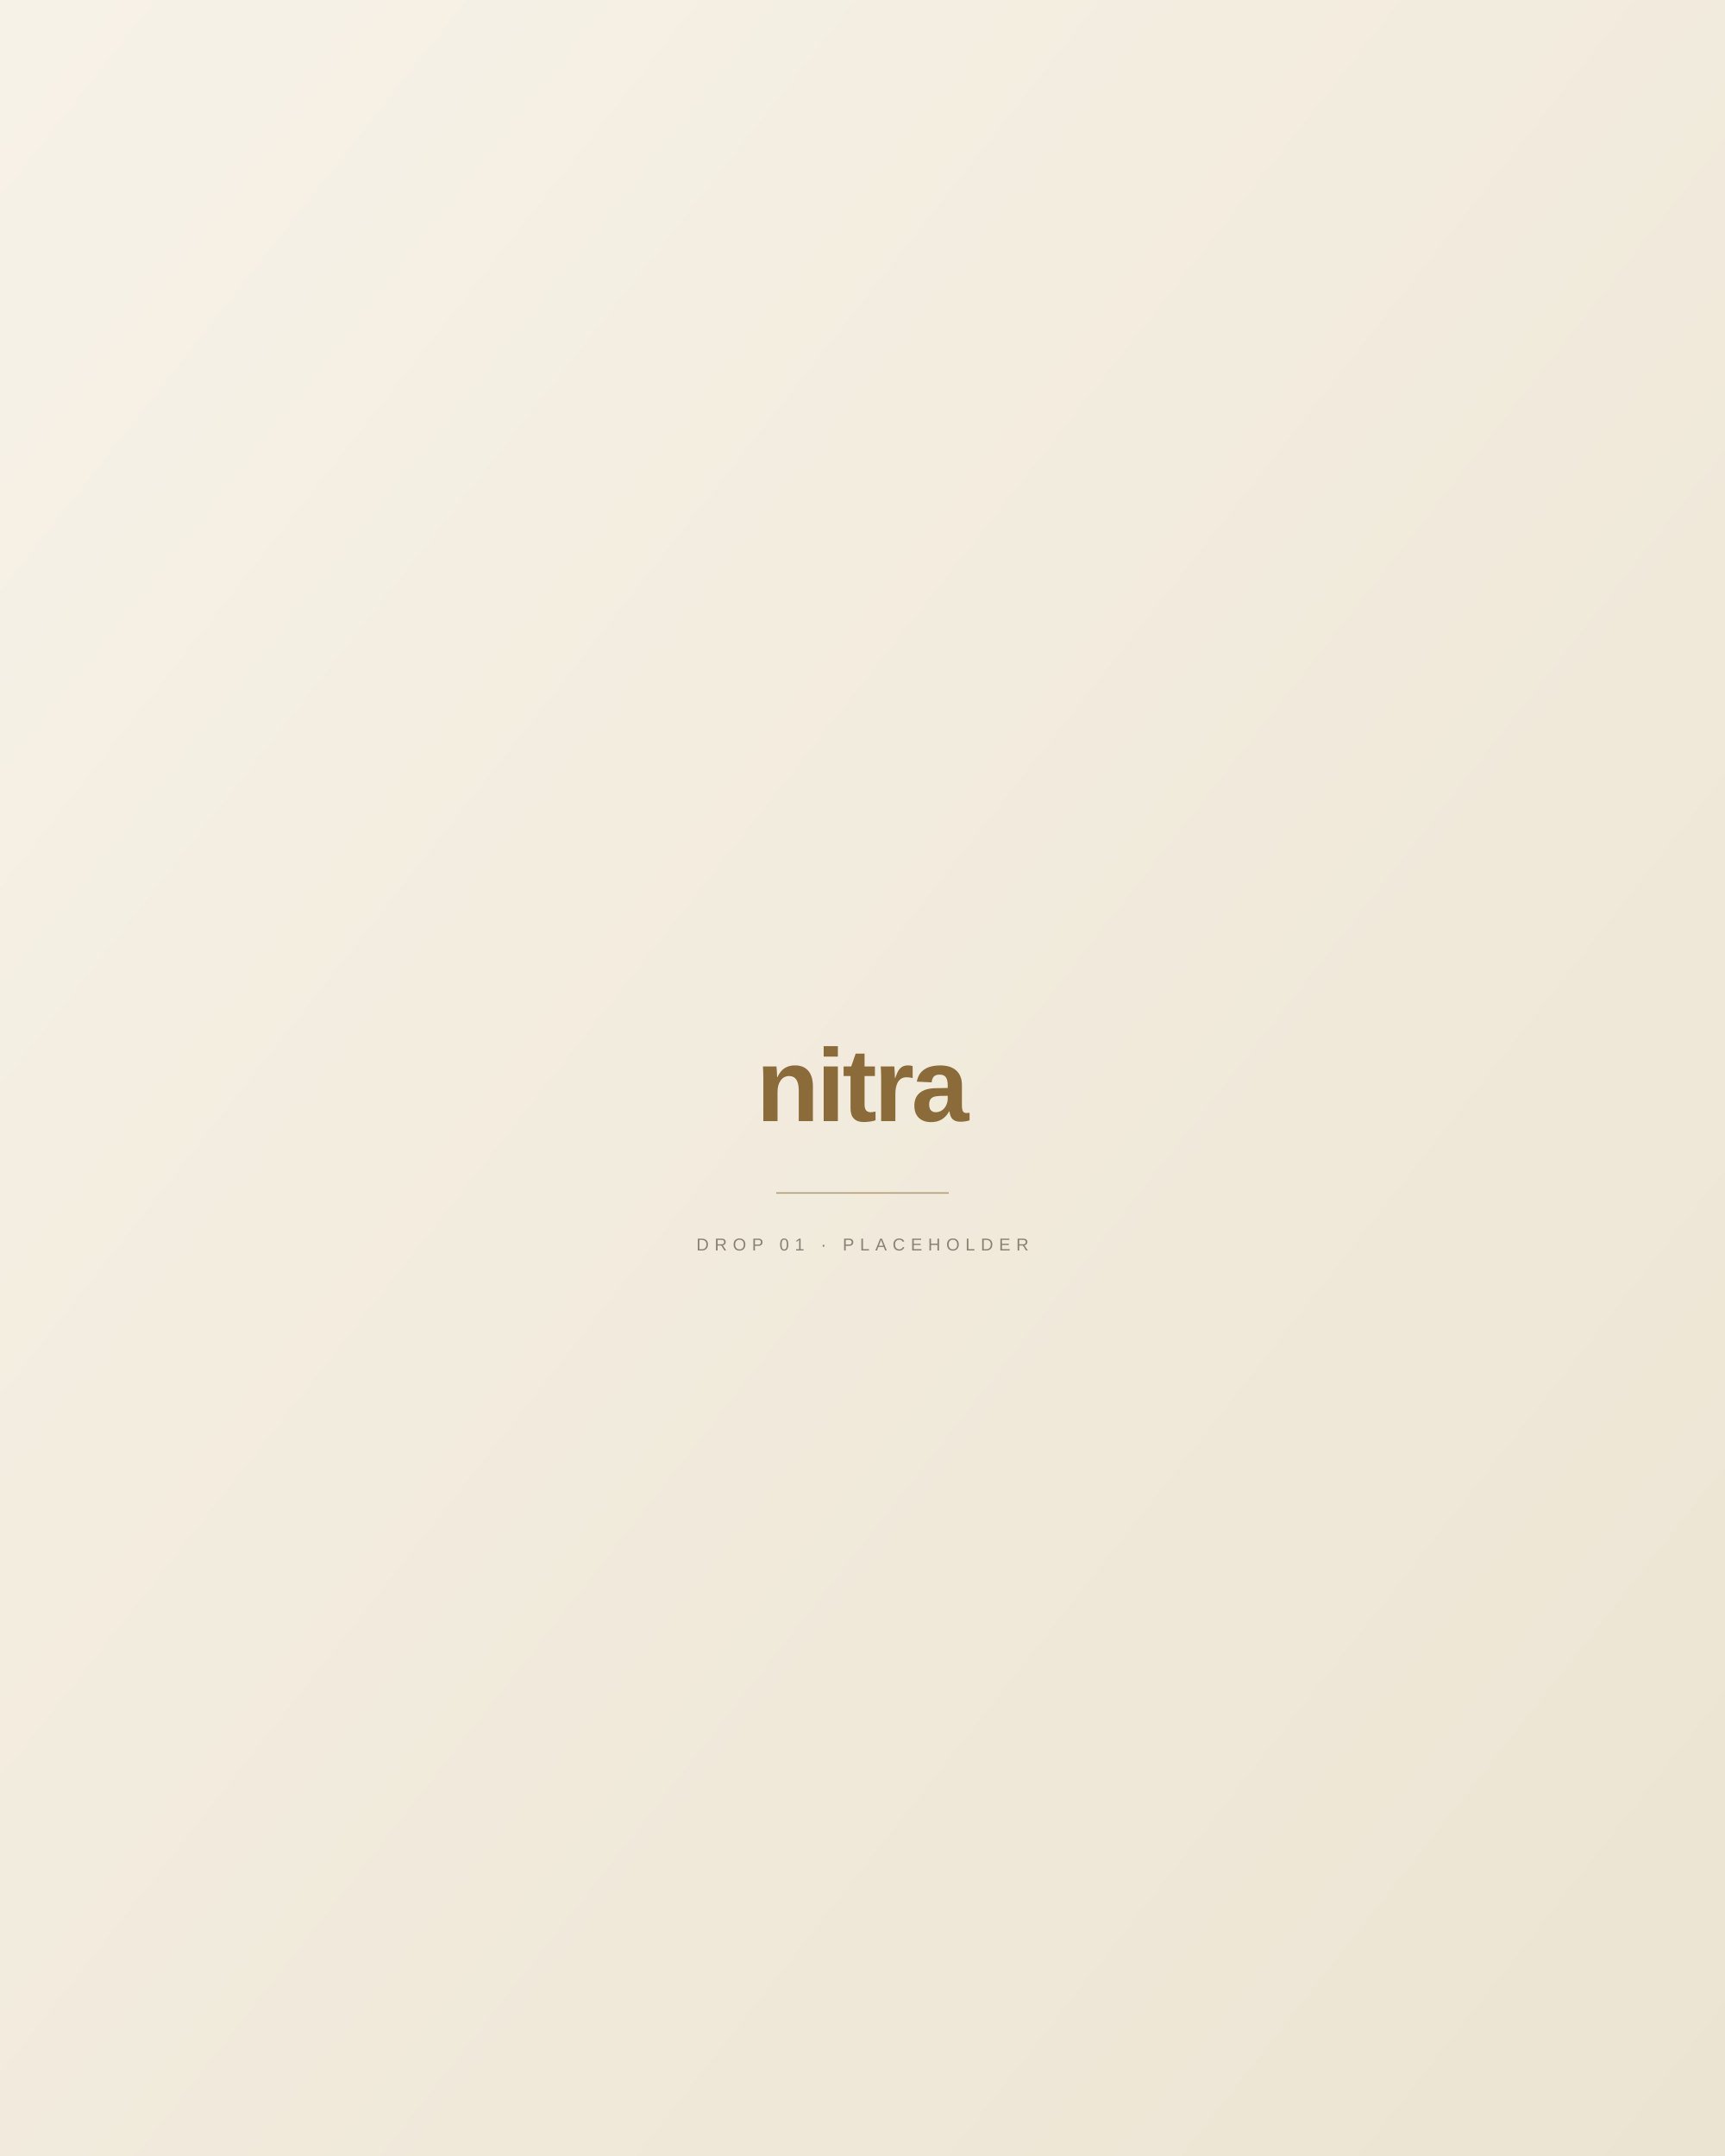
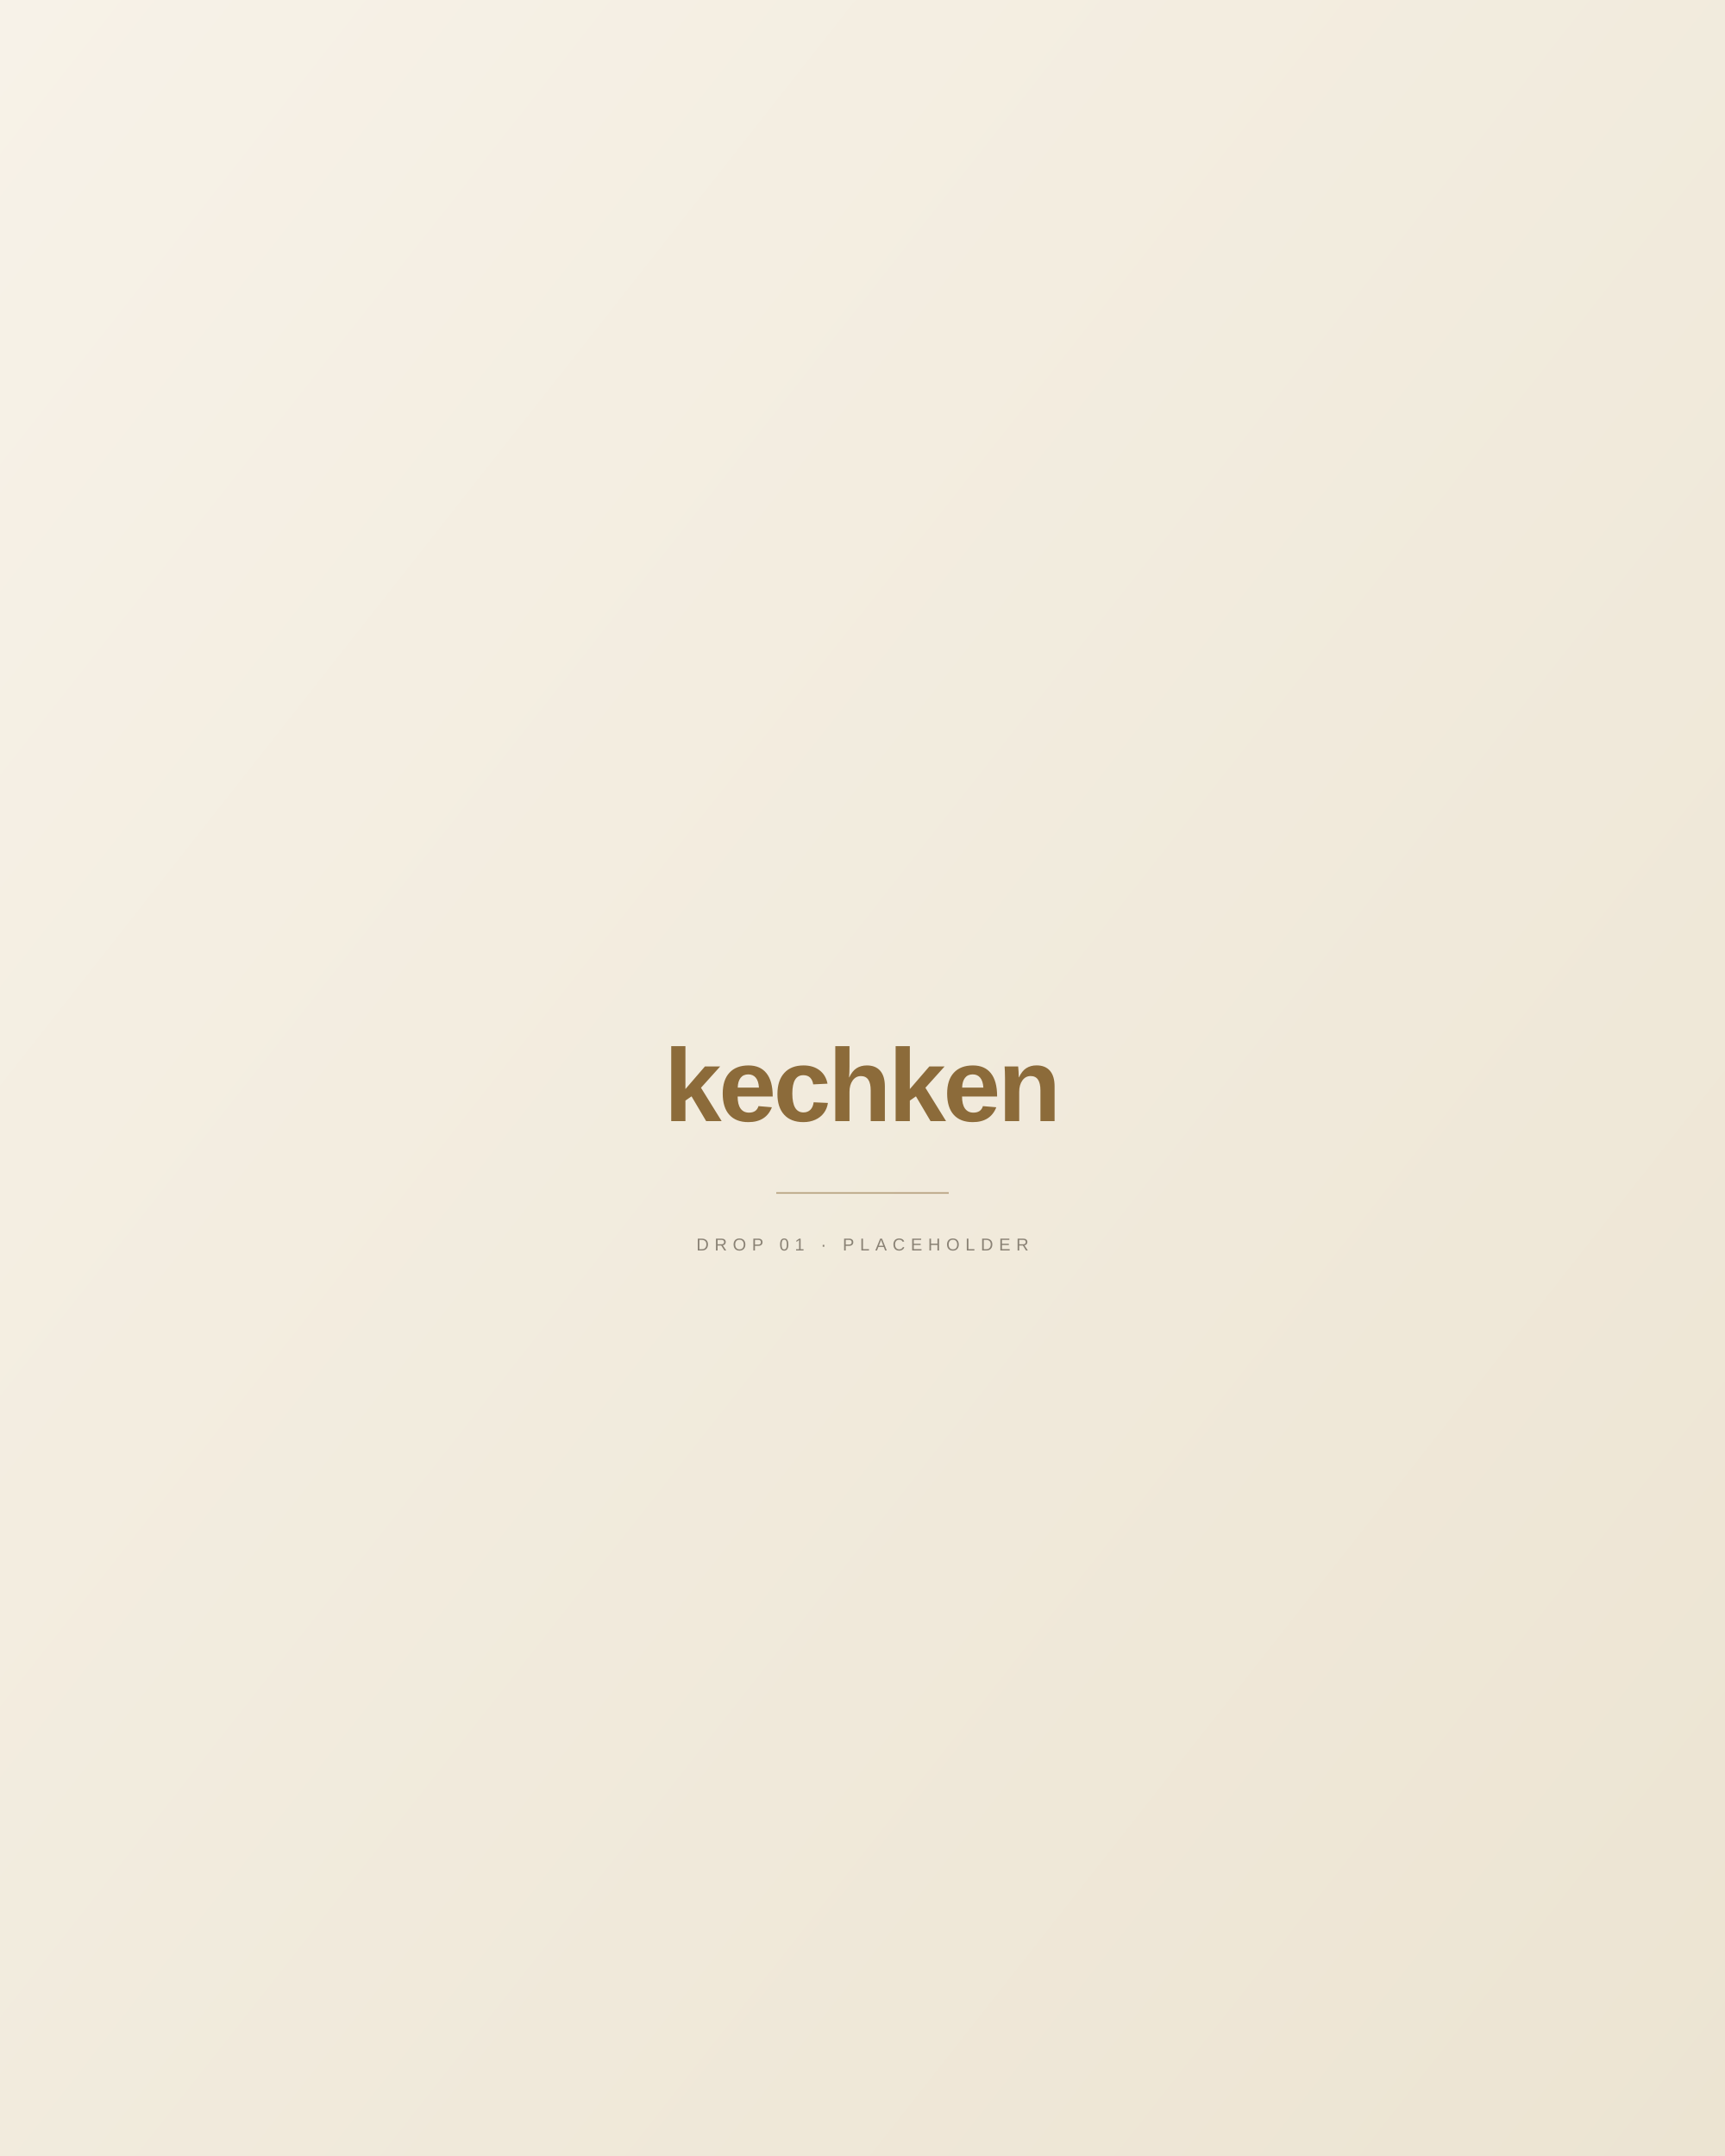
<svg xmlns="http://www.w3.org/2000/svg" viewBox="0 0 1200 1500" preserveAspectRatio="xMidYMid slice">
  <defs>
    <linearGradient id="bg1" x1="0" y1="0" x2="1" y2="1">
      <stop offset="0" stop-color="#f7f2e8" />
      <stop offset="1" stop-color="#ece4d2" />
    </linearGradient>
  </defs>
  <rect width="1200" height="1500" fill="url(#bg1)" />
-   <text x="600" y="780" text-anchor="middle" font-family="Inter Tight, Helvetica Neue, Arial, sans-serif" font-size="72" font-weight="800" fill="#8c6b3a" letter-spacing="-2">nitra</text>
+   <text x="600" y="780" text-anchor="middle" font-family="Inter Tight, Helvetica Neue, Arial, sans-serif" font-size="72" font-weight="800" fill="#8c6b3a" letter-spacing="-2">kechken</text>
  <line x1="540" y1="830" x2="660" y2="830" stroke="#8c6b3a" stroke-width="1" opacity="0.6" />
  <text x="600" y="870" text-anchor="middle" font-family="Inter Tight, Helvetica Neue, Arial, sans-serif" font-size="12" font-weight="500" fill="#8a8275" letter-spacing="4">DROP 01 · PLACEHOLDER</text>
</svg>
